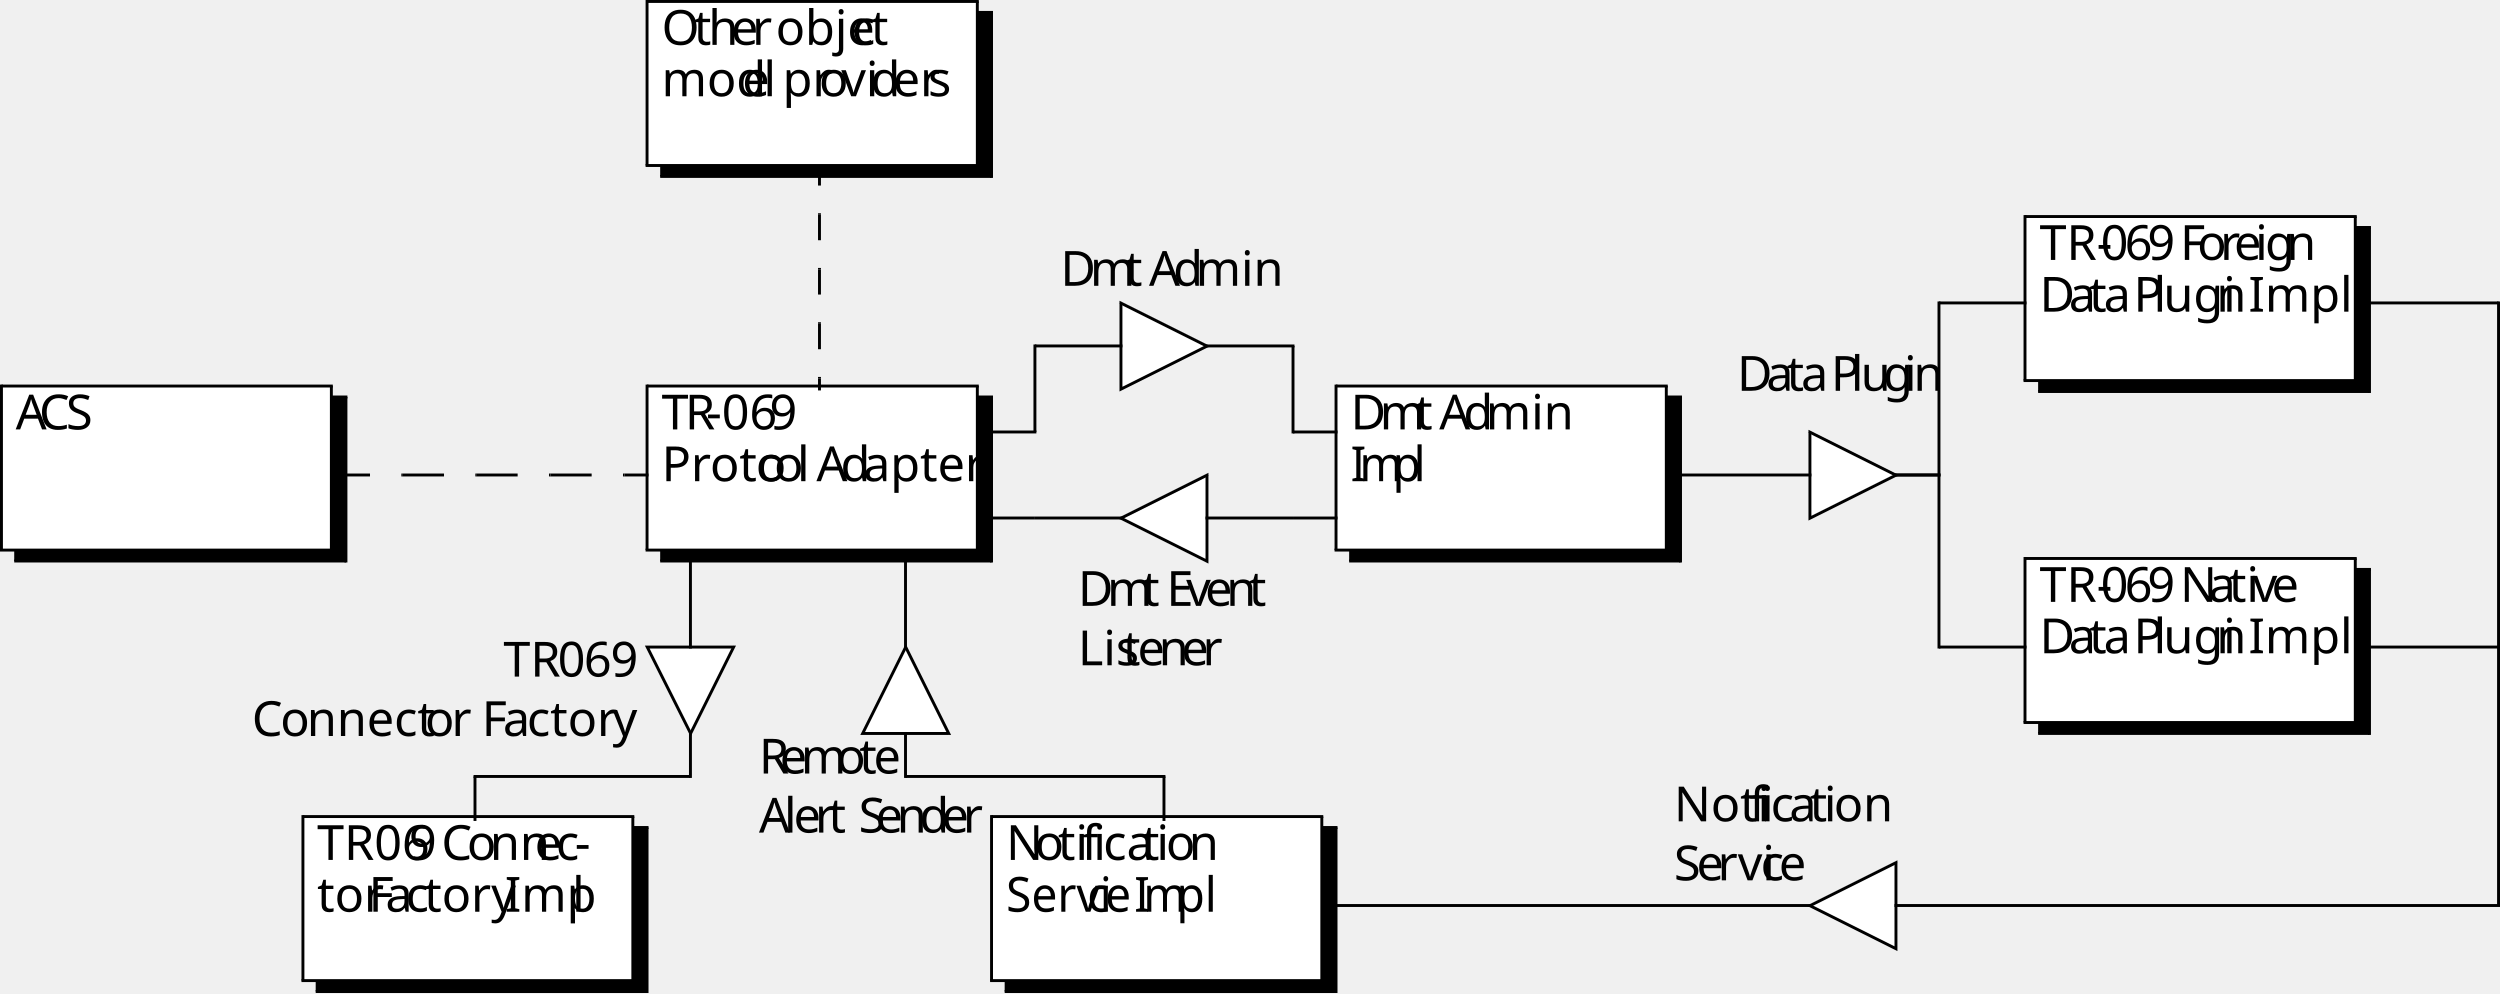
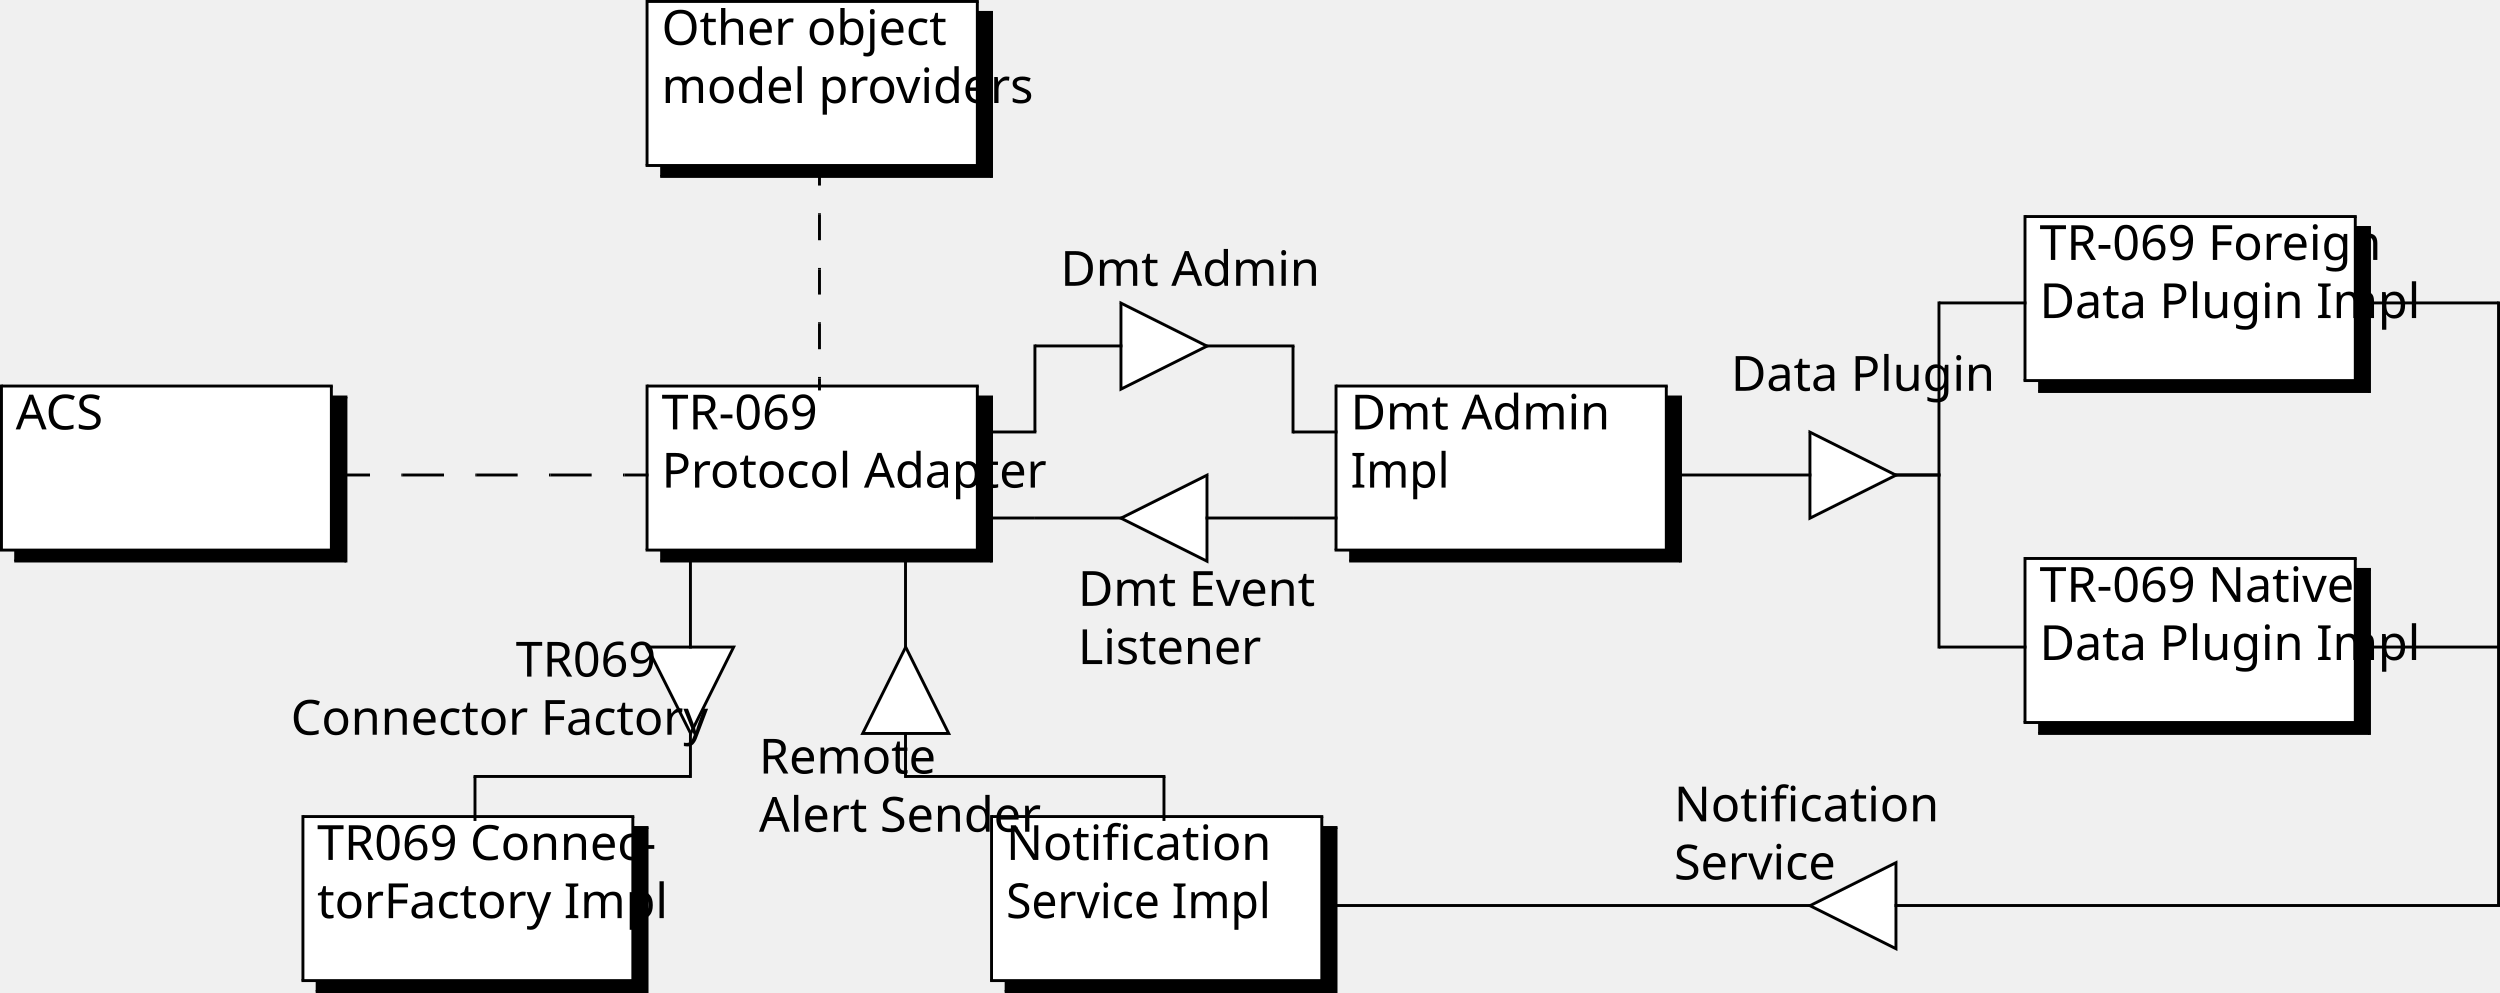
- <svg xmlns="http://www.w3.org/2000/svg" version="1.1" id="Layer_1" x="0px" y="0px" width="411.48px" height="163.44px" viewBox="0 0 411.48 163.44" style="enable-background:new 0 0 411.48 163.44;" xml:space="preserve">
+ <svg xmlns="http://www.w3.org/2000/svg" version="1.1" id="Layer_1" x="0px" y="0px" width="411.48px" height="163.439px" viewBox="0 0 411.48 163.439" enable-background="new 0 0 411.48 163.439" xml:space="preserve">
  <rect x="108.9" y="65.34" width="54.3" height="27" />
  <rect x="108.9" y="65.1" width="54.54" height="0.48" />
  <rect x="162.96" y="65.34" width="0.48" height="27.24" />
  <rect x="108.66" y="92.1" width="54.54" height="0.48" />
  <rect x="108.66" y="65.1" width="0.48" height="27.24" />
-   <rect x="106.5" y="63.54" style="fill:#FFFFFF;" width="54.36" height="27" />
+   <rect x="106.5" y="63.54" fill="#FFFFFF" width="54.36" height="27" />
  <rect x="106.5" y="63.3" width="54.6" height="0.479" />
  <rect x="160.62" y="63.54" width="0.48" height="27.24" />
  <rect x="106.26" y="90.3" width="54.6" height="0.479" />
  <rect x="106.26" y="63.3" width="0.48" height="27.24" />
-   <text transform="matrix(1 0 0 1 108.8999 70.6802)">
-     <tspan x="0" y="0" style="font-family:'ProductusBook'; font-size:7.98;">T</tspan>
-     <tspan x="3.838" y="0" style="font-family:'ProductusBook'; font-size:7.98;">R</tspan>
-     <tspan x="7.326" y="0" style="font-family:'ProductusBook'; font-size:7.98;">-06</tspan>
-     <tspan x="17.747" y="0" style="font-family:'ProductusBook'; font-size:7.98;">9</tspan>
-   </text>
-   <text transform="matrix(1 0 0 1 108.8999 79.2002)">
-     <tspan x="0" y="0" style="font-family:'ProductusBook'; font-size:7.98;">Proto</tspan>
-     <tspan x="15.513" y="0" style="font-family:'ProductusBook'; font-size:7.98;">c</tspan>
-     <tspan x="18.513" y="0" style="font-family:'ProductusBook'; font-size:7.98;">o</tspan>
-     <tspan x="22.296" y="0" style="font-family:'ProductusBook'; font-size:7.98;">l</tspan>
-     <tspan x="23.908" y="0" style="font-family:'ProductusBook'; font-size:7.98;"> </tspan>
-     <tspan x="25.472" y="0" style="font-family:'ProductusBook'; font-size:7.98;">A</tspan>
-     <tspan x="29.438" y="0" style="font-family:'ProductusBook'; font-size:7.98;">d</tspan>
-     <tspan x="33.156" y="0" style="font-family:'ProductusBook'; font-size:7.98;">apter</tspan>
+   <text transform="matrix(1 0 0 1 108.8999 70.6799)" enable-background="new    ">
+     <tspan x="0" y="0" font-family="'ProductusBook'" font-size="7.98">TR-069</tspan>
+     <tspan x="0" y="9.576" font-family="'ProductusBook'" font-size="7.98">Protocol Adapter</tspan>
  </text>
  <rect x="2.58" y="65.34" width="54.36" height="27" />
  <rect x="2.58" y="65.1" width="54.6" height="0.48" />
  <rect x="56.7" y="65.34" width="0.48" height="27.24" />
  <rect x="2.34" y="92.1" width="54.6" height="0.48" />
  <rect x="2.34" y="65.1" width="0.48" height="27.24" />
-   <rect x="0.24" y="63.54" style="fill:#FFFFFF;" width="54.3" height="27" />
+   <rect x="0.24" y="63.54" fill="#FFFFFF" width="54.3" height="27" />
  <rect x="0.24" y="63.3" width="54.54" height="0.479" />
  <rect x="54.3" y="63.54" width="0.48" height="27.24" />
  <rect y="90.3" width="54.54" height="0.479" />
  <rect y="63.3" width="0.48" height="27.24" />
-   <text transform="matrix(1 0 0 1 2.5801 70.6802)">
-     <tspan x="0" y="0" style="font-family:'ProductusBook'; font-size:7.98;">A</tspan>
-     <tspan x="3.846" y="0" style="font-family:'ProductusBook'; font-size:7.98;">C</tspan>
-     <tspan x="8.283" y="0" style="font-family:'ProductusBook'; font-size:7.98;">S</tspan>
-   </text>
+   <text transform="matrix(1 0 0 1 2.5801 70.6799)" font-family="'ProductusBook'" font-size="7.98">ACS</text>
  <rect x="56.7" y="77.94" width="0.24" height="0.48" />
  <rect x="56.94" y="77.94" width="3.96" height="0.48" />
  <rect x="66.06" y="77.94" width="0.24" height="0.48" />
  <rect x="66.3" y="77.94" width="6.78" height="0.48" />
  <rect x="78.24" y="77.94" width="0.24" height="0.48" />
  <rect x="78.48" y="77.94" width="6.72" height="0.48" />
  <rect x="90.36" y="77.94" width="0.24" height="0.48" />
  <rect x="90.6" y="77.94" width="6.78" height="0.48" />
  <rect x="102.54" y="77.94" width="0.24" height="0.48" />
  <rect x="102.78" y="77.94" width="3.96" height="0.48" />
  <rect x="222.3" y="65.34" width="54.3" height="27" />
  <rect x="222.3" y="65.1" width="54.54" height="0.48" />
-   <rect x="276.36" y="65.34" width="0.48" height="27.24" />
-   <rect x="222.06" y="92.1" width="54.54" height="0.48" />
-   <rect x="222.06" y="65.1" width="0.479" height="27.24" />
-   <rect x="219.9" y="63.54" style="fill:#FFFFFF;" width="54.36" height="27" />
+   <rect x="276.359" y="65.34" width="0.48" height="27.24" />
+   <rect x="222.061" y="92.1" width="54.539" height="0.48" />
+   <rect x="222.061" y="65.1" width="0.479" height="27.24" />
+   <rect x="219.9" y="63.54" fill="#FFFFFF" width="54.359" height="27" />
  <rect x="219.9" y="63.3" width="54.6" height="0.479" />
  <rect x="274.02" y="63.54" width="0.479" height="27.24" />
-   <rect x="219.66" y="90.3" width="54.601" height="0.479" />
+   <rect x="219.66" y="90.3" width="54.602" height="0.479" />
  <rect x="219.66" y="63.3" width="0.48" height="27.24" />
-   <text transform="matrix(1 0 0 1 222.3003 70.6802)">
-     <tspan x="0" y="0" style="font-family:'ProductusBook'; font-size:7.98;">D</tspan>
-     <tspan x="4.804" y="0" style="font-family:'ProductusBook'; font-size:7.98;">m</tspan>
-     <tspan x="10.621" y="0" style="font-family:'ProductusBook'; font-size:7.98;">t</tspan>
-     <tspan x="12.967" y="0" style="font-family:'ProductusBook'; font-size:7.98;"> </tspan>
-     <tspan x="14.587" y="0" style="font-family:'ProductusBook'; font-size:7.98;">A</tspan>
-     <tspan x="18.553" y="0" style="font-family:'ProductusBook'; font-size:7.98;">d</tspan>
-     <tspan x="22.271" y="0" style="font-family:'ProductusBook'; font-size:7.98;">min</tspan>
-   </text>
-   <text transform="matrix(1 0 0 1.0522 222.3003 79.2002)">
-     <tspan x="0" y="0" style="font-family:'ProductusOSGiBookc'; font-size:7.584;">I</tspan>
-     <tspan x="1.456" y="0" style="font-family:'ProductusOSGiBookc'; font-size:7.584;">m</tspan>
-     <tspan x="6.909" y="0" style="font-family:'ProductusOSGiBookc'; font-size:7.584;">p</tspan>
-     <tspan x="10.375" y="0" style="font-family:'ProductusOSGiBookc'; font-size:7.584;">l</tspan>
-   </text>
+   <text transform="matrix(1 0 0 1 222.3008 70.6799)" font-family="'ProductusBook'" font-size="7.98">Dmt Admin</text>
+   <text transform="matrix(0.9504 0 0 1 222.3008 80.2561)" font-family="'ProductusOSGiBookc'" font-size="7.98">Impl</text>
  <rect x="335.7" y="37.44" width="54.3" height="27" />
-   <rect x="335.7" y="37.2" width="54.54" height="0.48" />
+   <rect x="335.7" y="37.2" width="54.54" height="0.479" />
  <rect x="389.76" y="37.44" width="0.479" height="27.24" />
-   <rect x="335.459" y="64.2" width="54.54" height="0.48" />
-   <rect x="335.459" y="37.2" width="0.48" height="27.24" />
-   <rect x="333.3" y="35.64" style="fill:#FFFFFF;" width="54.359" height="27" />
-   <rect x="333.3" y="35.4" width="54.6" height="0.48" />
+   <rect x="335.459" y="64.2" width="54.54" height="0.479" />
+   <rect x="335.459" y="37.2" width="0.48" height="27.239" />
+   <rect x="333.3" y="35.64" fill="#FFFFFF" width="54.359" height="27" />
+   <rect x="333.3" y="35.4" width="54.601" height="0.48" />
  <rect x="387.42" y="35.64" width="0.479" height="27.24" />
-   <rect x="333.06" y="62.4" width="54.6" height="0.48" />
+   <rect x="333.06" y="62.4" width="54.601" height="0.48" />
  <rect x="333.06" y="35.4" width="0.479" height="27.24" />
-   <text transform="matrix(1 0 0 1 335.6997 42.7798)">
-     <tspan x="0" y="0" style="font-family:'ProductusBook'; font-size:7.98;">TR-</tspan>
-     <tspan x="10.055" y="0" style="font-family:'ProductusBook'; font-size:7.98;">0</tspan>
-     <tspan x="14.013" y="0" style="font-family:'ProductusBook'; font-size:7.98;">6</tspan>
-     <tspan x="17.739" y="0" style="font-family:'ProductusBook'; font-size:7.98;">9</tspan>
-     <tspan x="21.514" y="0" style="font-family:'ProductusBook'; font-size:7.98;"> </tspan>
-     <tspan x="23.126" y="0" style="font-family:'ProductusBook'; font-size:7.98;">F</tspan>
-     <tspan x="25.95" y="0" style="font-family:'ProductusBook'; font-size:7.98;">o</tspan>
-     <tspan x="29.732" y="0" style="font-family:'ProductusBook'; font-size:7.98;">r</tspan>
-     <tspan x="32.007" y="0" style="font-family:'ProductusBook'; font-size:7.98;">e</tspan>
-     <tspan x="35.494" y="0" style="font-family:'ProductusBook'; font-size:7.98;">i</tspan>
-     <tspan x="37.106" y="0" style="font-family:'ProductusBook'; font-size:7.98;">g</tspan>
-     <tspan x="40.586" y="0" style="font-family:'ProductusBook'; font-size:7.98;">n</tspan>
-     <tspan x="44.24" y="0" style="font-family:'ProductusBook'; font-size:7.98;"> </tspan>
-   </text>
-   <text transform="matrix(1 0 0 1 335.6997 51.3003)">
-     <tspan x="0" y="0" style="font-family:'ProductusBook'; font-size:7.98;">D</tspan>
-     <tspan x="4.804" y="0" style="font-family:'ProductusBook'; font-size:7.98;">a</tspan>
-     <tspan x="8.163" y="0" style="font-family:'ProductusBook'; font-size:7.98;">t</tspan>
-     <tspan x="10.541" y="0" style="font-family:'ProductusBook'; font-size:7.98;">a</tspan>
-     <tspan x="13.9" y="0" style="font-family:'ProductusBook'; font-size:7.98;"> </tspan>
-     <tspan x="15.465" y="0" style="font-family:'ProductusBook'; font-size:7.98;">P</tspan>
-     <tspan x="18.769" y="0" style="font-family:'ProductusBook'; font-size:7.98;">l</tspan>
-     <tspan x="20.381" y="0" style="font-family:'ProductusBook'; font-size:7.98;">ugi</tspan>
-     <tspan x="29.103" y="0" style="font-family:'ProductusBook'; font-size:7.98;">n</tspan>
-     <tspan x="32.821" y="0" style="font-family:'ProductusBook'; font-size:7.98;"> </tspan>
-     <tspan x="34.385" y="0" style="font-family:'ProductusBook'; font-size:7.98;">Impl</tspan>
+   <text transform="matrix(1 0 0 1 335.6992 42.7795)" enable-background="new    ">
+     <tspan x="0" y="0" font-family="'ProductusBook'" font-size="7.98">TR-069 Foreign</tspan>
+     <tspan x="0" y="9.576" font-family="'ProductusBook'" font-size="7.98">Data Plugin Impl</tspan>
  </text>
  <rect x="335.7" y="93.72" width="54.3" height="27" />
  <rect x="335.7" y="93.48" width="54.54" height="0.48" />
  <rect x="389.76" y="93.72" width="0.479" height="27.24" />
  <rect x="335.459" y="120.48" width="54.54" height="0.48" />
  <rect x="335.459" y="93.48" width="0.48" height="27.24" />
-   <rect x="333.3" y="91.92" style="fill:#FFFFFF;" width="54.359" height="27" />
-   <rect x="333.3" y="91.68" width="54.6" height="0.48" />
+   <rect x="333.3" y="91.92" fill="#FFFFFF" width="54.359" height="27" />
+   <rect x="333.3" y="91.68" width="54.601" height="0.48" />
  <rect x="387.42" y="91.92" width="0.479" height="27.24" />
-   <rect x="333.06" y="118.68" width="54.6" height="0.48" />
+   <rect x="333.06" y="118.68" width="54.601" height="0.48" />
  <rect x="333.06" y="91.68" width="0.479" height="27.24" />
-   <text transform="matrix(1 0 0 1 335.6997 99.0601)">
-     <tspan x="0" y="0" style="font-family:'ProductusBook'; font-size:7.98;">TR-</tspan>
-     <tspan x="10.055" y="0" style="font-family:'ProductusBook'; font-size:7.98;">0</tspan>
-     <tspan x="14.013" y="0" style="font-family:'ProductusBook'; font-size:7.98;">6</tspan>
-     <tspan x="17.739" y="0" style="font-family:'ProductusBook'; font-size:7.98;">9</tspan>
-     <tspan x="21.514" y="0" style="font-family:'ProductusBook'; font-size:7.98;"> </tspan>
-     <tspan x="23.126" y="0" style="font-family:'ProductusBook'; font-size:7.98;">N</tspan>
-     <tspan x="27.81" y="0" style="font-family:'ProductusBook'; font-size:7.98;">a</tspan>
-     <tspan x="31.169" y="0" style="font-family:'ProductusBook'; font-size:7.98;">ti</tspan>
-     <tspan x="35.063" y="0" style="font-family:'ProductusBook'; font-size:7.98;">v</tspan>
-     <tspan x="38.184" y="0" style="font-family:'ProductusBook'; font-size:7.98;">e</tspan>
-     <tspan x="41.719" y="0" style="font-family:'ProductusBook'; font-size:7.98;"> </tspan>
+   <text transform="matrix(1 0 0 1 335.6992 99.0608)" enable-background="new    ">
+     <tspan x="0" y="0" font-family="'ProductusBook'" font-size="7.98">TR-069 Native</tspan>
+     <tspan x="0" y="9.576" font-family="'ProductusBook'" font-size="7.98">Data Plugin Impl</tspan>
  </text>
-   <text transform="matrix(1 0 0 1 335.6997 107.5195)">
-     <tspan x="0" y="0" style="font-family:'ProductusBook'; font-size:7.98;">D</tspan>
-     <tspan x="4.804" y="0" style="font-family:'ProductusBook'; font-size:7.98;">a</tspan>
-     <tspan x="8.163" y="0" style="font-family:'ProductusBook'; font-size:7.98;">t</tspan>
-     <tspan x="10.541" y="0" style="font-family:'ProductusBook'; font-size:7.98;">a</tspan>
-     <tspan x="13.9" y="0" style="font-family:'ProductusBook'; font-size:7.98;"> </tspan>
-     <tspan x="15.465" y="0" style="font-family:'ProductusBook'; font-size:7.98;">P</tspan>
-     <tspan x="18.769" y="0" style="font-family:'ProductusBook'; font-size:7.98;">l</tspan>
-     <tspan x="20.381" y="0" style="font-family:'ProductusBook'; font-size:7.98;">ugi</tspan>
-     <tspan x="29.103" y="0" style="font-family:'ProductusBook'; font-size:7.98;">n</tspan>
-     <tspan x="32.821" y="0" style="font-family:'ProductusBook'; font-size:7.98;"> </tspan>
-     <tspan x="34.385" y="0" style="font-family:'ProductusBook'; font-size:7.98;">Impl</tspan>
-   </text>
-   <polyline style="fill-rule:evenodd;clip-rule:evenodd;fill:#FFFFFF;" points="184.5,49.86 184.5,64.02 198.66,56.94 " />
+   <polyline fill="#FFFFFF" points="184.5,49.86 184.5,64.02 198.66,56.94 " />
  <polyline points="184.74,49.86 184.74,64.02 184.62,64.26 184.38,63.84 198.54,56.76 198.78,56.76 199.26,57 198.78,57.18   184.26,64.44 184.26,49.86 " />
  <polyline points="198.54,57.18 184.38,50.1 184.26,49.86 184.26,49.5 198.78,56.76 " />
-   <polyline style="fill-rule:evenodd;clip-rule:evenodd;fill:#FFFFFF;" points="297.9,71.1 297.9,85.26 312.06,78.18 " />
-   <polyline points="298.14,71.1 298.14,85.26 298.02,85.5 297.78,85.08 311.94,78 312.18,78 312.66,78.24 312.18,78.42 297.66,85.68   297.66,71.1 " />
-   <polyline points="311.94,78.42 297.78,71.34 297.66,71.1 297.66,70.74 312.18,78 " />
-   <rect x="276.36" y="77.94" width="0.24" height="0.48" />
-   <rect x="276.6" y="77.94" width="21.54" height="0.48" />
-   <polyline style="fill-rule:evenodd;clip-rule:evenodd;fill:#FFFFFF;" points="198.66,78.18 198.66,92.34 184.5,85.26 " />
+   <polyline fill="#FFFFFF" points="297.9,71.1 297.9,85.26 312.06,78.18 " />
+   <polyline points="298.141,71.1 298.141,85.26 298.02,85.5 297.779,85.08 311.94,78 312.18,78 312.66,78.24 312.18,78.42   297.66,85.68 297.66,71.1 " />
+   <polyline points="311.94,78.42 297.779,71.34 297.66,71.1 297.66,70.74 312.18,78 " />
+   <rect x="276.359" y="77.94" width="0.24" height="0.48" />
+   <rect x="276.6" y="77.94" width="21.541" height="0.48" />
+   <polyline fill="#FFFFFF" points="198.66,78.18 198.66,92.34 184.5,85.26 " />
  <polyline points="198.9,78.18 198.9,92.76 184.38,85.5 183.9,85.32 184.38,85.08 184.62,85.08 198.78,92.16 198.54,92.58   198.42,92.34 198.42,78.18 " />
  <polyline points="184.38,85.08 198.9,77.82 198.9,78.18 198.78,78.42 184.62,85.5 " />
  <rect x="162.96" y="70.86" width="7.62" height="0.48" />
-   <rect x="170.1" y="56.7" width="0.48" height="14.4" />
-   <rect x="170.34" y="56.7" width="14.4" height="0.48" />
-   <rect x="198.42" y="56.7" width="14.64" height="0.48" />
+   <rect x="170.1" y="56.7" width="0.48" height="14.399" />
+   <rect x="170.34" y="56.7" width="14.4" height="0.479" />
+   <rect x="198.42" y="56.7" width="14.641" height="0.479" />
  <rect x="212.58" y="56.94" width="0.48" height="14.4" />
  <rect x="212.82" y="70.86" width="7.32" height="0.48" />
  <rect x="162.96" y="85.02" width="7.38" height="0.48" />
  <rect x="170.34" y="85.02" width="14.4" height="0.48" />
  <rect x="198.42" y="85.02" width="14.4" height="0.48" />
  <rect x="212.82" y="85.02" width="7.32" height="0.48" />
-   <text transform="matrix(1 0 0 1 174.54 47.04)">
-     <tspan x="0" y="0" style="font-family:'ProductusBook'; font-size:7.98;">D</tspan>
-     <tspan x="4.868" y="0" style="font-family:'ProductusBook'; font-size:7.98;">m</tspan>
-     <tspan x="10.621" y="0" style="font-family:'ProductusBook'; font-size:7.98;">t</tspan>
-     <tspan x="13.015" y="0" style="font-family:'ProductusBook'; font-size:7.98;"> </tspan>
-     <tspan x="14.579" y="0" style="font-family:'ProductusBook'; font-size:7.98;">A</tspan>
-     <tspan x="18.545" y="0" style="font-family:'ProductusBook'; font-size:7.98;">d</tspan>
-     <tspan x="22.264" y="0" style="font-family:'ProductusBook'; font-size:7.98;">min</tspan>
+   <text transform="matrix(1 0 0 1 174.54 47.0403)" font-family="'ProductusBook'" font-size="7.98">Dmt Admin</text>
+   <text transform="matrix(1 0 0 1 177.4199 99.7209)" enable-background="new    ">
+     <tspan x="0" y="0" font-family="'ProductusBook'" font-size="7.98">Dmt Event</tspan>
+     <tspan x="0" y="9.576" font-family="'ProductusBook'" font-size="7.98">Listener</tspan>
  </text>
-   <text transform="matrix(1 0 0 1 177.4199 99.7202)">
-     <tspan x="0" y="0" style="font-family:'ProductusBook'; font-size:7.98;">D</tspan>
-     <tspan x="4.804" y="0" style="font-family:'ProductusBook'; font-size:7.98;">m</tspan>
-     <tspan x="10.558" y="0" style="font-family:'ProductusBook'; font-size:7.98;">t</tspan>
-     <tspan x="12.951" y="0" style="font-family:'ProductusBook'; font-size:7.98;"> </tspan>
-     <tspan x="14.571" y="0" style="font-family:'ProductusBook'; font-size:7.98;">E</tspan>
-     <tspan x="17.811" y="0" style="font-family:'ProductusBook'; font-size:7.98;">v</tspan>
-     <tspan x="20.931" y="0" style="font-family:'ProductusBook'; font-size:7.98;">e</tspan>
-     <tspan x="24.418" y="0" style="font-family:'ProductusBook'; font-size:7.98;">n</tspan>
-     <tspan x="28.137" y="0" style="font-family:'ProductusBook'; font-size:7.98;">t</tspan>
-   </text>
-   <text transform="matrix(1 0 0 1 177.4199 109.5005)">
-     <tspan x="0" y="0" style="font-family:'ProductusBook'; font-size:7.98;">Lis</tspan>
-     <tspan x="7.414" y="0" style="font-family:'ProductusBook'; font-size:7.98;">t</tspan>
-     <tspan x="9.807" y="0" style="font-family:'ProductusBook'; font-size:7.98;">e</tspan>
-     <tspan x="13.302" y="0" style="font-family:'ProductusBook'; font-size:7.98;">n</tspan>
-     <tspan x="17.021" y="0" style="font-family:'ProductusBook'; font-size:7.98;">e</tspan>
-     <tspan x="20.516" y="0" style="font-family:'ProductusBook'; font-size:7.98;">r</tspan>
-   </text>
-   <text transform="matrix(1 0 0 1 285.8999 64.3198)">
-     <tspan x="0" y="0" style="font-family:'ProductusBook'; font-size:7.98;">D</tspan>
-     <tspan x="4.804" y="0" style="font-family:'ProductusBook'; font-size:7.98;">a</tspan>
-     <tspan x="8.163" y="0" style="font-family:'ProductusBook'; font-size:7.98;">t</tspan>
-     <tspan x="10.533" y="0" style="font-family:'ProductusBook'; font-size:7.98;">a</tspan>
-     <tspan x="13.893" y="0" style="font-family:'ProductusBook'; font-size:7.98;"> </tspan>
-     <tspan x="15.457" y="0" style="font-family:'ProductusBook'; font-size:7.98;">P</tspan>
-     <tspan x="18.753" y="0" style="font-family:'ProductusBook'; font-size:7.98;">l</tspan>
-     <tspan x="20.364" y="0" style="font-family:'ProductusBook'; font-size:7.98;">u</tspan>
-     <tspan x="24.027" y="0" style="font-family:'ProductusBook'; font-size:7.98;">g</tspan>
-     <tspan x="27.498" y="0" style="font-family:'ProductusBook'; font-size:7.98;">i</tspan>
-     <tspan x="29.047" y="0" style="font-family:'ProductusBook'; font-size:7.98;">n</tspan>
-   </text>
+   <text transform="matrix(1 0 0 1 284.9004 64.3206)" font-family="'ProductusBook'" font-size="7.98">Data Plugin</text>
  <rect x="311.82" y="77.94" width="7.561" height="0.48" />
-   <rect x="318.9" y="49.62" width="0.48" height="28.56" />
-   <rect x="319.14" y="49.62" width="14.399" height="0.48" />
+   <rect x="318.9" y="49.62" width="0.479" height="28.56" />
+   <rect x="319.14" y="49.62" width="14.399" height="0.479" />
  <rect x="311.82" y="77.94" width="7.561" height="0.48" />
-   <rect x="318.9" y="78.18" width="0.48" height="28.56" />
+   <rect x="318.9" y="78.18" width="0.479" height="28.561" />
  <rect x="319.14" y="106.26" width="14.399" height="0.48" />
-   <polyline style="fill-rule:evenodd;clip-rule:evenodd;fill:#FFFFFF;" points="120.72,106.5 106.5,106.5 113.64,120.72 " />
+   <polyline fill="#FFFFFF" points="120.72,106.5 106.5,106.5 113.64,120.72 " />
  <polyline points="120.72,106.74 106.5,106.74 106.32,106.62 106.74,106.38 113.88,120.6 113.88,120.84 113.7,121.26 113.46,120.84   106.32,106.62 106.14,106.26 120.72,106.26 " />
  <polyline points="113.46,120.6 120.54,106.38 120.72,106.26 121.14,106.26 120.96,106.62 113.88,120.84 " />
  <rect x="113.4" y="92.1" width="0.48" height="0.24" />
  <rect x="113.4" y="92.34" width="0.48" height="14.4" />
  <rect x="52.2" y="136.2" width="54.3" height="27" />
-   <rect x="52.2" y="135.96" width="54.54" height="0.48" />
-   <rect x="106.26" y="136.2" width="0.48" height="27.24" />
-   <rect x="51.96" y="162.96" width="54.54" height="0.48" />
+   <rect x="52.2" y="135.96" width="54.54" height="0.479" />
+   <rect x="106.26" y="136.2" width="0.48" height="27.239" />
+   <rect x="51.96" y="162.96" width="54.54" height="0.479" />
  <rect x="51.96" y="135.96" width="0.48" height="27.24" />
-   <rect x="49.86" y="134.4" style="fill:#FFFFFF;" width="54.3" height="27" />
-   <rect x="49.86" y="134.16" width="54.54" height="0.48" />
+   <rect x="49.86" y="134.4" fill="#FFFFFF" width="54.3" height="27" />
+   <rect x="49.86" y="134.16" width="54.54" height="0.479" />
  <rect x="103.92" y="134.4" width="0.48" height="27.24" />
-   <rect x="49.62" y="161.16" width="54.54" height="0.48" />
-   <rect x="49.62" y="134.16" width="0.48" height="27.24" />
-   <text transform="matrix(1 0 0 1 52.1997 141.54)">
-     <tspan x="0" y="0" style="font-family:'ProductusBook'; font-size:7.98;">TR06</tspan>
-     <tspan x="15.106" y="0" style="font-family:'ProductusBook'; font-size:7.98;">9</tspan>
-     <tspan x="18.833" y="0" style="font-family:'ProductusBook'; font-size:7.98;"> </tspan>
-     <tspan x="20.452" y="0" style="font-family:'ProductusBook'; font-size:7.98;">C</tspan>
-     <tspan x="24.658" y="0" style="font-family:'ProductusBook'; font-size:7.98;">o</tspan>
-     <tspan x="28.44" y="0" style="font-family:'ProductusBook'; font-size:7.98;">nn</tspan>
-     <tspan x="35.813" y="0" style="font-family:'ProductusBook'; font-size:7.98;">e</tspan>
-     <tspan x="39.301" y="0" style="font-family:'ProductusBook'; font-size:7.98;">c</tspan>
-     <tspan x="42.421" y="0" style="font-family:'ProductusBook'; font-size:7.98;">-</tspan>
+   <rect x="49.62" y="161.16" width="54.54" height="0.479" />
+   <rect x="49.62" y="134.16" width="0.48" height="27.239" />
+   <text transform="matrix(1 0 0 1 52.1997 141.5403)" enable-background="new    ">
+     <tspan x="0" y="0" font-family="'ProductusBook'" font-size="7.98">TR069 Connec-</tspan>
+     <tspan x="0" y="9.576" font-family="'ProductusBook'" font-size="7.98">torFactory Impl</tspan>
  </text>
-   <text transform="matrix(1 0 0 1 52.1997 150.0601)">
-     <tspan x="0" y="0" style="font-family:'ProductusBook'; font-size:7.98;">tor</tspan>
-     <tspan x="8.475" y="0" style="font-family:'ProductusBook'; font-size:7.98;">F</tspan>
-     <tspan x="11.236" y="0" style="font-family:'ProductusBook'; font-size:7.98;">a</tspan>
-     <tspan x="14.563" y="0" style="font-family:'ProductusBook'; font-size:7.98;">c</tspan>
-     <tspan x="17.627" y="0" style="font-family:'ProductusBook'; font-size:7.98;">tory</tspan>
-     <tspan x="29.334" y="0" style="font-family:'ProductusBook'; font-size:7.98;"> </tspan>
-     <tspan x="30.898" y="0" style="font-family:'ProductusBook'; font-size:7.98;">Imp</tspan>
-     <tspan x="41.982" y="0" style="font-family:'ProductusBook'; font-size:7.98;">l</tspan>
-   </text>
-   <text transform="matrix(1 0 0 1 82.8599 111.3604)">
-     <tspan x="0" y="0" style="font-family:'ProductusSemibold'; font-size:7.98;">TR</tspan>
-     <tspan x="8.93" y="0" style="font-family:'ProductusSemibold'; font-size:7.98;">0</tspan>
-     <tspan x="13.247" y="0" style="font-family:'ProductusSemibold'; font-size:7.98;">6</tspan>
-     <tspan x="17.62" y="0" style="font-family:'ProductusSemibold'; font-size:7.98;">9</tspan>
-   </text>
-   <text transform="matrix(1 0 0 1 41.4595 121.1406)">
-     <tspan x="0" y="0" style="font-family:'ProductusSemibold'; font-size:7.98;">C</tspan>
-     <tspan x="4.676" y="0" style="font-family:'ProductusSemibold'; font-size:7.98;">o</tspan>
-     <tspan x="9.049" y="0" style="font-family:'ProductusSemibold'; font-size:7.98;">nnect</tspan>
-     <tspan x="28.488" y="0" style="font-family:'ProductusSemibold'; font-size:7.98;">o</tspan>
-     <tspan x="32.861" y="0" style="font-family:'ProductusSemibold'; font-size:7.98;">r</tspan>
-     <tspan x="35.797" y="0" style="font-family:'ProductusSemibold'; font-size:7.98;"> </tspan>
-     <tspan x="37.833" y="0" style="font-family:'ProductusSemibold'; font-size:7.98;">F</tspan>
-     <tspan x="41.312" y="0" style="font-family:'ProductusSemibold'; font-size:7.98;">a</tspan>
-     <tspan x="45.27" y="0" style="font-family:'ProductusSemibold'; font-size:7.98;">ctor</tspan>
-     <tspan x="59.354" y="0" style="font-family:'ProductusSemibold'; font-size:7.98;">y</tspan>
+   <text transform="matrix(1 0 0 1 84.894 111.3606)" enable-background="new    ">
+     <tspan x="0" y="0" font-family="'ProductusSemibold'" font-size="7.98">TR069</tspan>
+     <tspan x="-37.026" y="9.576" font-family="'ProductusSemibold'" font-size="7.98">Connector Factory</tspan>
  </text>
  <rect x="108.9" y="2.04" width="54.3" height="27" />
  <rect x="108.9" y="1.8" width="54.54" height="0.48" />
  <rect x="162.96" y="2.04" width="0.48" height="27.24" />
  <rect x="108.66" y="28.8" width="54.54" height="0.48" />
  <rect x="108.66" y="1.8" width="0.48" height="27.24" />
-   <rect x="106.5" y="0.24" style="fill:#FFFFFF;" width="54.36" height="27" />
-   <rect x="106.5" width="54.6" height="0.48" />
-   <rect x="160.62" y="0.24" width="0.48" height="27.24" />
-   <rect x="106.26" y="27" width="54.6" height="0.48" />
-   <rect x="106.26" width="0.48" height="27.24" />
-   <text transform="matrix(1 0 0 1 108.8999 7.3799)">
-     <tspan x="0" y="0" style="font-family:'ProductusBook'; font-size:7.98;">O</tspan>
-     <tspan x="5.299" y="0" style="font-family:'ProductusBook'; font-size:7.98;">t</tspan>
-     <tspan x="7.692" y="0" style="font-family:'ProductusBook'; font-size:7.98;">h</tspan>
-     <tspan x="11.411" y="0" style="font-family:'ProductusBook'; font-size:7.98;">e</tspan>
-     <tspan x="14.898" y="0" style="font-family:'ProductusBook'; font-size:7.98;">r</tspan>
-     <tspan x="17.165" y="0" style="font-family:'ProductusBook'; font-size:7.98;"> </tspan>
-     <tspan x="18.776" y="0" style="font-family:'ProductusBook'; font-size:7.98;">obje</tspan>
-     <tspan x="31.329" y="0" style="font-family:'ProductusBook'; font-size:7.98;">c</tspan>
-     <tspan x="34.449" y="0" style="font-family:'ProductusBook'; font-size:7.98;">t</tspan>
-     <tspan x="36.843" y="0" style="font-family:'ProductusBook'; font-size:7.98;"> </tspan>
-   </text>
-   <text transform="matrix(1 0 0 1 108.8999 15.8403)">
-     <tspan x="0" y="0" style="font-family:'ProductusBook'; font-size:7.98;">mod</tspan>
-     <tspan x="13.279" y="0" style="font-family:'ProductusBook'; font-size:7.98;">e</tspan>
-     <tspan x="16.766" y="0" style="font-family:'ProductusBook'; font-size:7.98;">l</tspan>
-     <tspan x="18.346" y="0" style="font-family:'ProductusBook'; font-size:7.98;"> </tspan>
-     <tspan x="19.91" y="0" style="font-family:'ProductusBook'; font-size:7.98;">pr</tspan>
-     <tspan x="25.903" y="0" style="font-family:'ProductusBook'; font-size:7.98;">o</tspan>
-     <tspan x="29.565" y="0" style="font-family:'ProductusBook'; font-size:7.98;">vi</tspan>
-     <tspan x="34.377" y="0" style="font-family:'ProductusBook'; font-size:7.98;">d</tspan>
-     <tspan x="38.041" y="0" style="font-family:'ProductusBook'; font-size:7.98;">er</tspan>
-     <tspan x="43.842" y="0" style="font-family:'ProductusBook'; font-size:7.98;">s</tspan>
+   <rect x="106.5" y="0.24" fill="#FFFFFF" width="54.36" height="27" />
+   <rect x="106.5" y="0" width="54.6" height="0.479" />
+   <rect x="160.62" y="0.24" width="0.48" height="27.239" />
+   <rect x="106.26" y="27" width="54.6" height="0.479" />
+   <rect x="106.26" y="0" width="0.48" height="27.24" />
+   <text transform="matrix(1 0 0 1 108.8999 7.3801)" enable-background="new    ">
+     <tspan x="0" y="0" font-family="'ProductusBook'" font-size="7.98">Other object</tspan>
+     <tspan x="0" y="9.576" font-family="'ProductusBook'" font-size="7.98">model providers</tspan>
  </text>
  <rect x="134.64" y="28.32" width="0.48" height="0.24" />
  <rect x="134.64" y="28.56" width="0.48" height="1.98" />
  <rect x="134.64" y="35.1" width="0.48" height="0.24" />
  <rect x="134.64" y="35.34" width="0.48" height="4.2" />
  <rect x="134.64" y="44.1" width="0.48" height="0.24" />
  <rect x="134.64" y="44.34" width="0.48" height="4.14" />
  <rect x="134.64" y="53.04" width="0.48" height="0.24" />
-   <rect x="134.64" y="53.28" width="0.48" height="4.2" />
+   <rect x="134.64" y="53.281" width="0.48" height="4.199" />
  <rect x="134.64" y="62.04" width="0.48" height="0.24" />
-   <rect x="134.64" y="62.28" width="0.48" height="1.98" />
-   <rect x="113.4" y="120.48" width="0.48" height="7.56" />
+   <rect x="134.64" y="62.281" width="0.48" height="1.979" />
+   <rect x="113.4" y="120.48" width="0.48" height="7.561" />
  <rect x="77.94" y="127.56" width="35.7" height="0.48" />
  <rect x="77.94" y="127.8" width="0.48" height="7.32" />
-   <polyline style="fill-rule:evenodd;clip-rule:evenodd;fill:#FFFFFF;" points="156.12,120.72 141.96,120.72 149.04,106.5 " />
+   <polyline fill="#FFFFFF" points="156.12,120.72 141.96,120.72 149.04,106.5 " />
  <polyline points="156.12,120.96 141.6,120.96 141.78,120.6 148.86,106.38 149.1,105.96 149.28,106.38 149.28,106.62 142.2,120.84   141.78,120.6 141.96,120.48 156.12,120.48 " />
  <polyline points="149.28,106.38 156.36,120.6 156.54,120.96 156.12,120.96 155.94,120.84 148.86,106.62 " />
  <rect x="165.6" y="136.2" width="54.3" height="27" />
-   <rect x="165.6" y="135.96" width="54.54" height="0.48" />
-   <rect x="219.66" y="136.2" width="0.48" height="27.24" />
-   <rect x="165.36" y="162.96" width="54.54" height="0.48" />
+   <rect x="165.6" y="135.96" width="54.541" height="0.479" />
+   <rect x="219.66" y="136.2" width="0.48" height="27.239" />
+   <rect x="165.36" y="162.96" width="54.541" height="0.479" />
  <rect x="165.36" y="135.96" width="0.48" height="27.24" />
-   <rect x="163.2" y="134.4" style="fill:#FFFFFF;" width="54.36" height="27" />
-   <rect x="163.2" y="134.16" width="54.6" height="0.48" />
-   <rect x="217.32" y="134.4" width="0.48" height="27.24" />
-   <rect x="162.96" y="161.16" width="54.6" height="0.48" />
-   <rect x="162.96" y="134.16" width="0.48" height="27.24" />
-   <text transform="matrix(1 0 0 1 165.6001 141.54)">
-     <tspan x="0" y="0" style="font-family:'ProductusBook'; font-size:7.98;">N</tspan>
-     <tspan x="4.692" y="0" style="font-family:'ProductusBook'; font-size:7.98;">o</tspan>
-     <tspan x="8.531" y="0" style="font-family:'ProductusBook'; font-size:7.98;">ti</tspan>
-     <tspan x="12.44" y="0" style="font-family:'ProductusBook'; font-size:7.98;">f</tspan>
-     <tspan x="14.364" y="0" style="font-family:'ProductusBook'; font-size:7.98;">i</tspan>
-     <tspan x="15.984" y="0" style="font-family:'ProductusBook'; font-size:7.98;">ca</tspan>
-     <tspan x="22.352" y="0" style="font-family:'ProductusBook'; font-size:7.98;">t</tspan>
-     <tspan x="24.746" y="0" style="font-family:'ProductusBook'; font-size:7.98;">i</tspan>
-     <tspan x="26.31" y="0" style="font-family:'ProductusBook'; font-size:7.98;">o</tspan>
-     <tspan x="30.076" y="0" style="font-family:'ProductusBook'; font-size:7.98;">n</tspan>
-   </text>
-   <text transform="matrix(1 0 0 1.0522 165.6001 150.0601)">
-     <tspan x="0" y="0" style="font-family:'ProductusOSGiBookc'; font-size:7.584;">Servi</tspan>
-     <tspan x="13.355" y="0" style="font-family:'ProductusOSGiBookc'; font-size:7.584;">c</tspan>
-     <tspan x="16.291" y="0" style="font-family:'ProductusOSGiBookc'; font-size:7.584;">e</tspan>
-     <tspan x="19.589" y="0" style="font-family:'ProductusOSGiBookc'; font-size:7.584;"> </tspan>
-     <tspan x="21.091" y="0" style="font-family:'ProductusOSGiBookc'; font-size:7.584;">I</tspan>
-     <tspan x="22.585" y="0" style="font-family:'ProductusOSGiBookc'; font-size:7.584;">m</tspan>
-     <tspan x="28.038" y="0" style="font-family:'ProductusOSGiBookc'; font-size:7.584;">pl</tspan>
-   </text>
-   <text transform="matrix(1 0 0 1 275.52 135.1802)">
-     <tspan x="0" y="0" style="font-family:'ProductusBook'; font-size:7.98;">Noti</tspan>
-     <tspan x="12.433" y="0" style="font-family:'ProductusBook'; font-size:7.98;">f</tspan>
-     <tspan x="14.355" y="0" style="font-family:'ProductusBook'; font-size:7.98;">i</tspan>
-     <tspan x="15.92" y="0" style="font-family:'ProductusBook'; font-size:7.98;">c</tspan>
-     <tspan x="18.984" y="0" style="font-family:'ProductusBook'; font-size:7.98;">a</tspan>
-     <tspan x="22.344" y="0" style="font-family:'ProductusBook'; font-size:7.98;">t</tspan>
-     <tspan x="24.689" y="0" style="font-family:'ProductusBook'; font-size:7.98;">i</tspan>
-     <tspan x="26.31" y="0" style="font-family:'ProductusBook'; font-size:7.98;">on</tspan>
-   </text>
-   <text transform="matrix(1 0 0 1 275.52 144.8999)">
-     <tspan x="0" y="0" style="font-family:'ProductusBook'; font-size:7.98;">S</tspan>
-     <tspan x="3.711" y="0" style="font-family:'ProductusBook'; font-size:7.98;">e</tspan>
-     <tspan x="7.198" y="0" style="font-family:'ProductusBook'; font-size:7.98;">rvi</tspan>
-     <tspan x="14.268" y="0" style="font-family:'ProductusBook'; font-size:7.98;">c</tspan>
-     <tspan x="17.269" y="0" style="font-family:'ProductusBook'; font-size:7.98;">e</tspan>
+   <rect x="163.2" y="134.4" fill="#FFFFFF" width="54.36" height="27" />
+   <rect x="163.2" y="134.16" width="54.6" height="0.479" />
+   <rect x="217.32" y="134.4" width="0.479" height="27.24" />
+   <rect x="162.96" y="161.16" width="54.601" height="0.479" />
+   <rect x="162.96" y="134.16" width="0.48" height="27.239" />
+   <text transform="matrix(1 0 0 1 165.6001 141.5403)" font-family="'ProductusBook'" font-size="7.98">Notification</text>
+   <text transform="matrix(0.9504 0 0 1 165.6001 151.1165)" font-family="'ProductusOSGiBookc'" font-size="7.98">Service Impl</text>
+   <text transform="matrix(1 0 0 1 275.5195 135.1799)" enable-background="new    ">
+     <tspan x="0" y="0" font-family="'ProductusBook'" font-size="7.98">Notification</tspan>
+     <tspan x="0" y="9.576" font-family="'ProductusBook'" font-size="7.98">Service</tspan>
  </text>
  <rect x="148.8" y="106.5" width="0.48" height="0.24" />
  <rect x="148.8" y="92.1" width="0.48" height="14.4" />
-   <rect x="148.8" y="120.48" width="0.48" height="7.56" />
+   <rect x="148.8" y="120.48" width="0.48" height="7.561" />
  <rect x="149.04" y="127.56" width="42.78" height="0.48" />
  <rect x="191.34" y="127.8" width="0.48" height="7.32" />
  <rect x="219.66" y="148.8" width="0.24" height="0.48" />
  <rect x="219.9" y="148.8" width="78.24" height="0.48" />
-   <polyline style="fill-rule:evenodd;clip-rule:evenodd;fill:#FFFFFF;" points="312.06,141.96 312.06,156.12 297.9,149.04 " />
-   <polyline points="312.3,141.96 312.3,156.54 297.78,149.28 297.3,149.1 297.78,148.86 298.02,148.86 312.18,155.94 311.94,156.36   311.82,156.12 311.82,141.96 " />
-   <polyline points="297.78,148.86 312.3,141.6 312.3,141.96 312.18,142.2 298.02,149.28 " />
-   <text transform="matrix(1 0 0 1 124.9199 127.3198)">
-     <tspan x="0" y="0" style="font-family:'ProductusBook'; font-size:7.98;">R</tspan>
-     <tspan x="3.423" y="0" style="font-family:'ProductusBook'; font-size:7.98;">e</tspan>
-     <tspan x="6.911" y="0" style="font-family:'ProductusBook'; font-size:7.98;">m</tspan>
-     <tspan x="12.728" y="0" style="font-family:'ProductusBook'; font-size:7.98;">o</tspan>
-     <tspan x="16.51" y="0" style="font-family:'ProductusBook'; font-size:7.98;">t</tspan>
-     <tspan x="18.856" y="0" style="font-family:'ProductusBook'; font-size:7.98;">e</tspan>
-   </text>
-   <text transform="matrix(1 0 0 1 124.9199 137.0396)">
-     <tspan x="0" y="0" style="font-family:'ProductusBook'; font-size:7.98;">A</tspan>
-     <tspan x="4.134" y="0" style="font-family:'ProductusBook'; font-size:7.98;">l</tspan>
-     <tspan x="5.698" y="0" style="font-family:'ProductusBook'; font-size:7.98;">e</tspan>
-     <tspan x="9.225" y="0" style="font-family:'ProductusBook'; font-size:7.98;">r</tspan>
-     <tspan x="11.451" y="0" style="font-family:'ProductusBook'; font-size:7.98;">t S</tspan>
-     <tspan x="19.2" y="0" style="font-family:'ProductusBook'; font-size:7.98;">e</tspan>
-     <tspan x="22.687" y="0" style="font-family:'ProductusBook'; font-size:7.98;">n</tspan>
-     <tspan x="26.39" y="0" style="font-family:'ProductusBook'; font-size:7.98;">d</tspan>
-     <tspan x="30.052" y="0" style="font-family:'ProductusBook'; font-size:7.98;">e</tspan>
-     <tspan x="33.58" y="0" style="font-family:'ProductusBook'; font-size:7.98;">r</tspan>
+   <polyline fill="#FFFFFF" points="312.06,141.96 312.06,156.12 297.9,149.04 " />
+   <polyline points="312.3,141.96 312.3,156.54 297.779,149.281 297.3,149.1 297.779,148.86 298.02,148.86 312.18,155.94   311.94,156.36 311.82,156.12 311.82,141.96 " />
+   <polyline points="297.779,148.86 312.3,141.6 312.3,141.96 312.18,142.2 298.02,149.281 " />
+   <text transform="matrix(1 0 0 1 124.9199 127.3206)" enable-background="new    ">
+     <tspan x="0" y="0" font-family="'ProductusBook'" font-size="7.98">Remote</tspan>
+     <tspan x="0" y="9.576" font-family="'ProductusBook'" font-size="7.98">Alert Sender</tspan>
  </text>
  <rect x="311.82" y="148.8" width="99.66" height="0.48" />
  <rect x="411" y="49.62" width="0.48" height="99.42" />
-   <rect x="389.76" y="49.62" width="21.479" height="0.48" />
+   <rect x="389.76" y="49.62" width="21.479" height="0.479" />
  <rect x="389.76" y="106.26" width="0.239" height="0.48" />
  <rect x="390" y="106.26" width="21.48" height="0.48" />
</svg>
